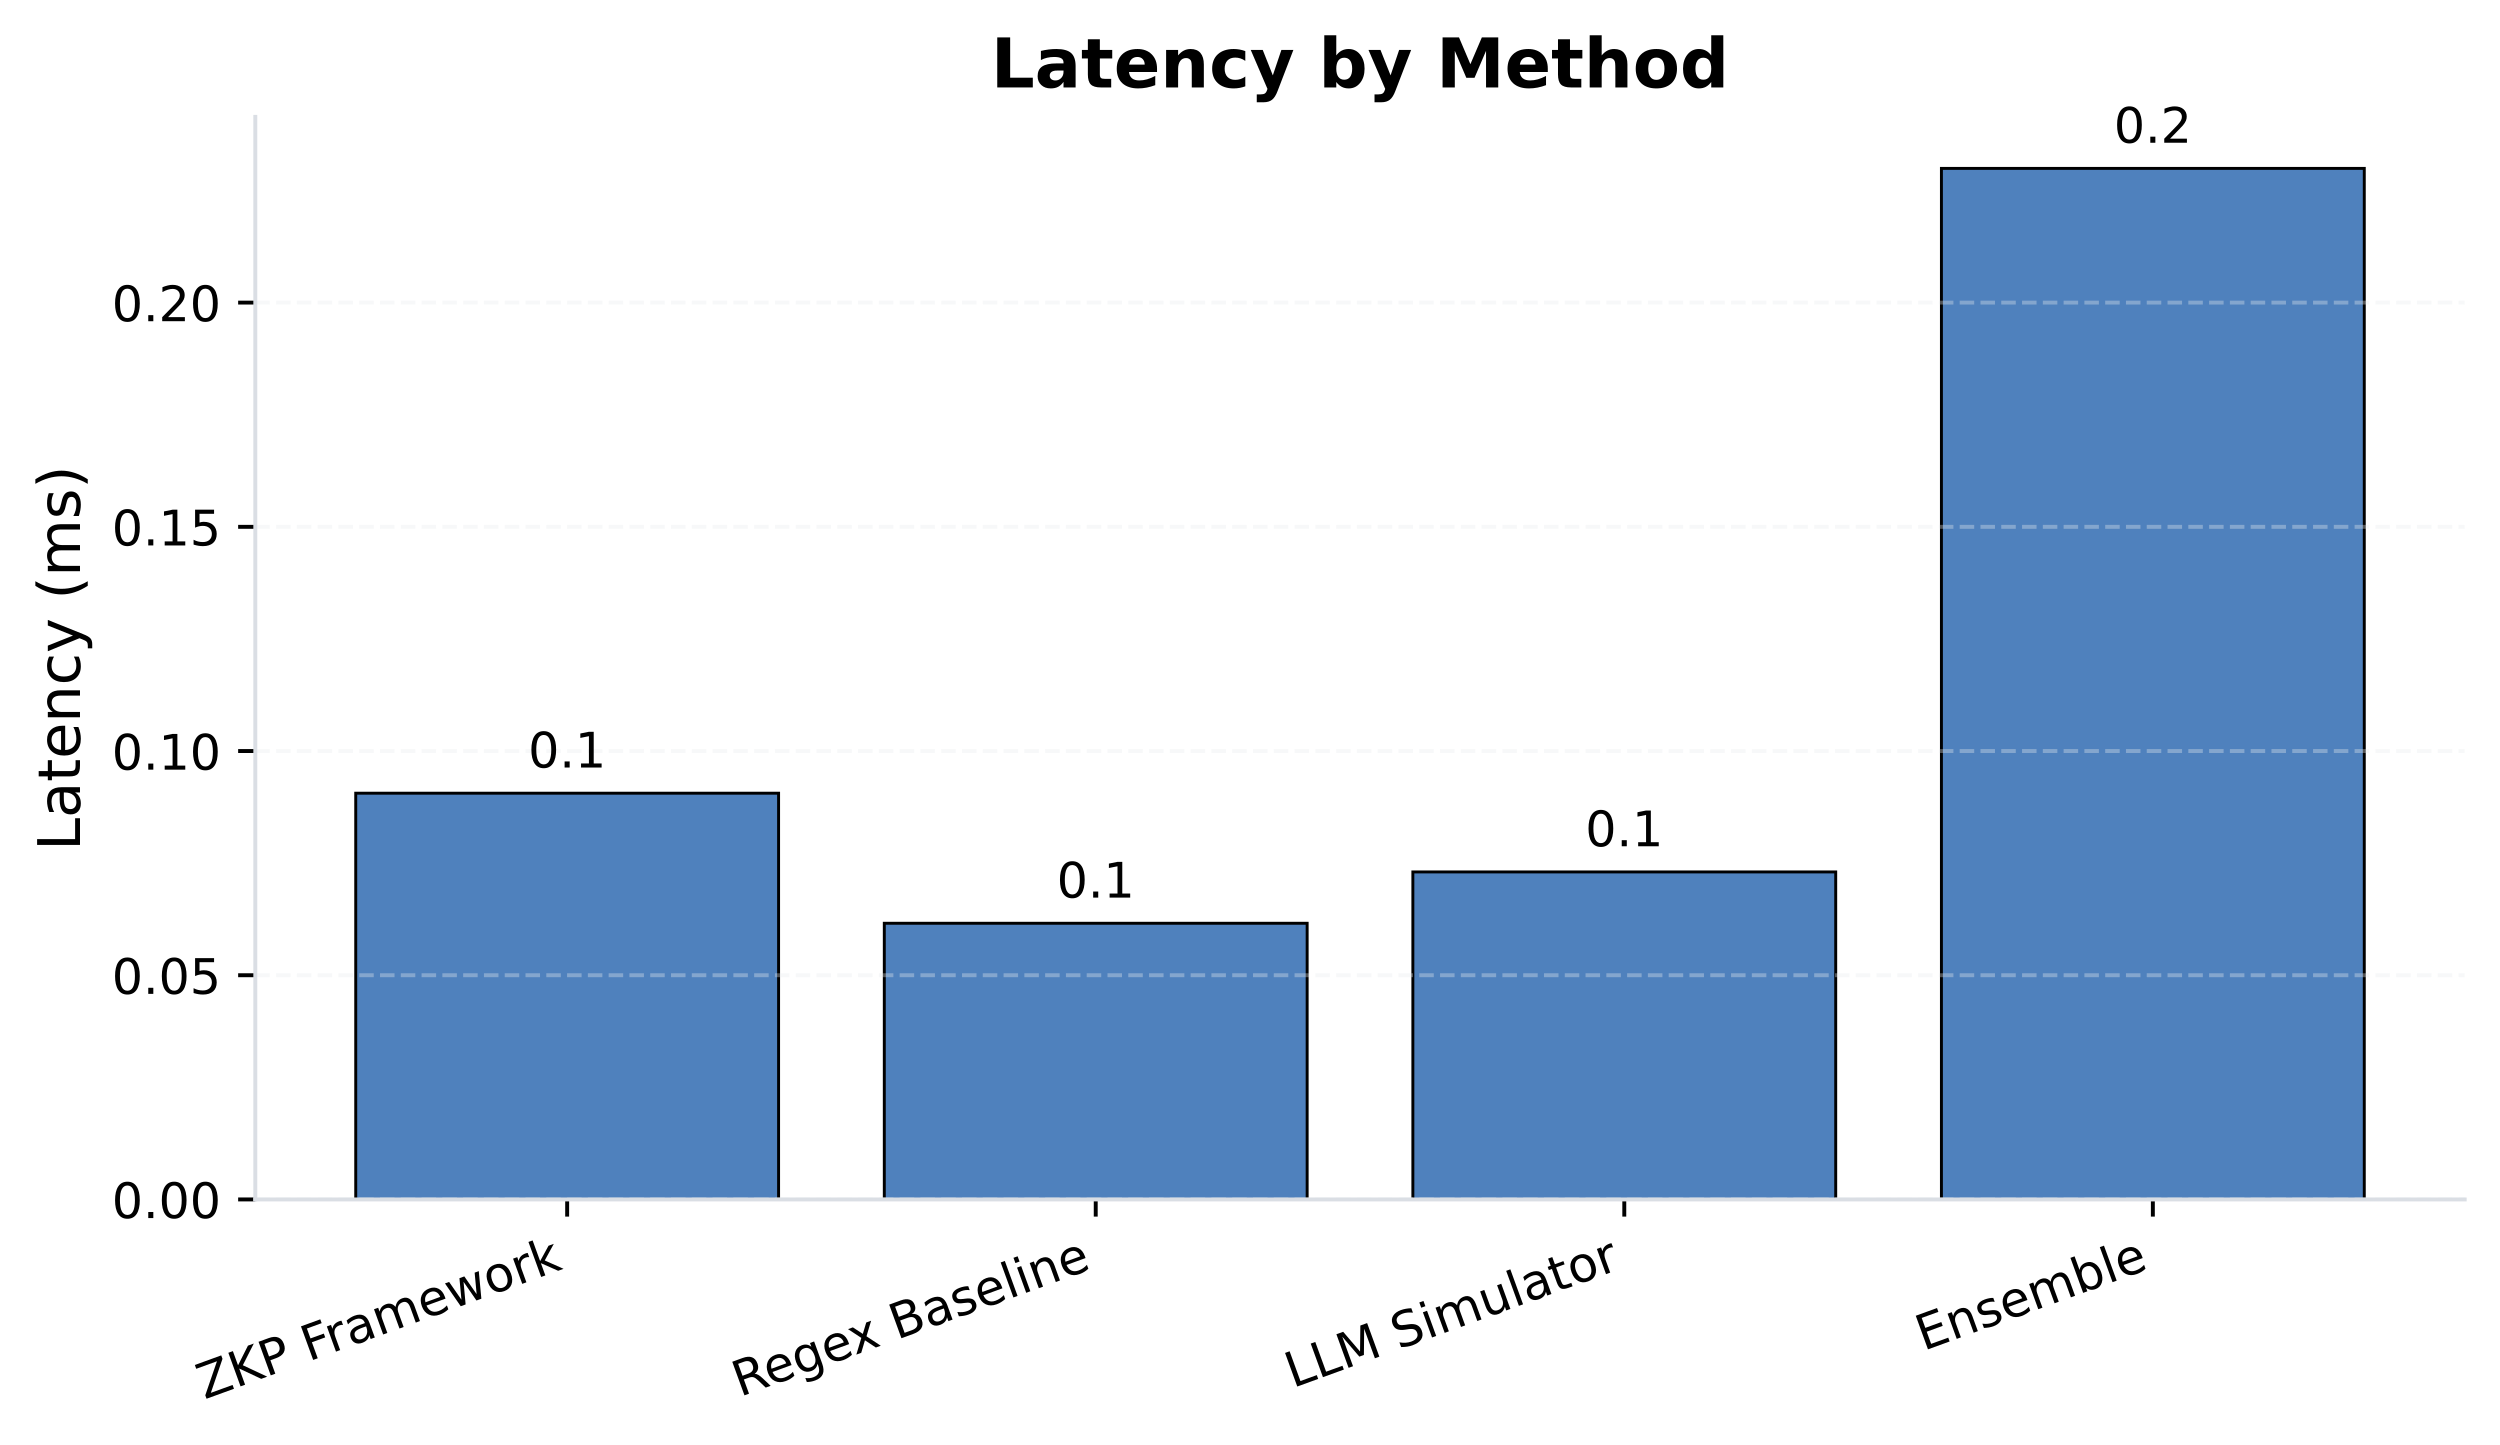
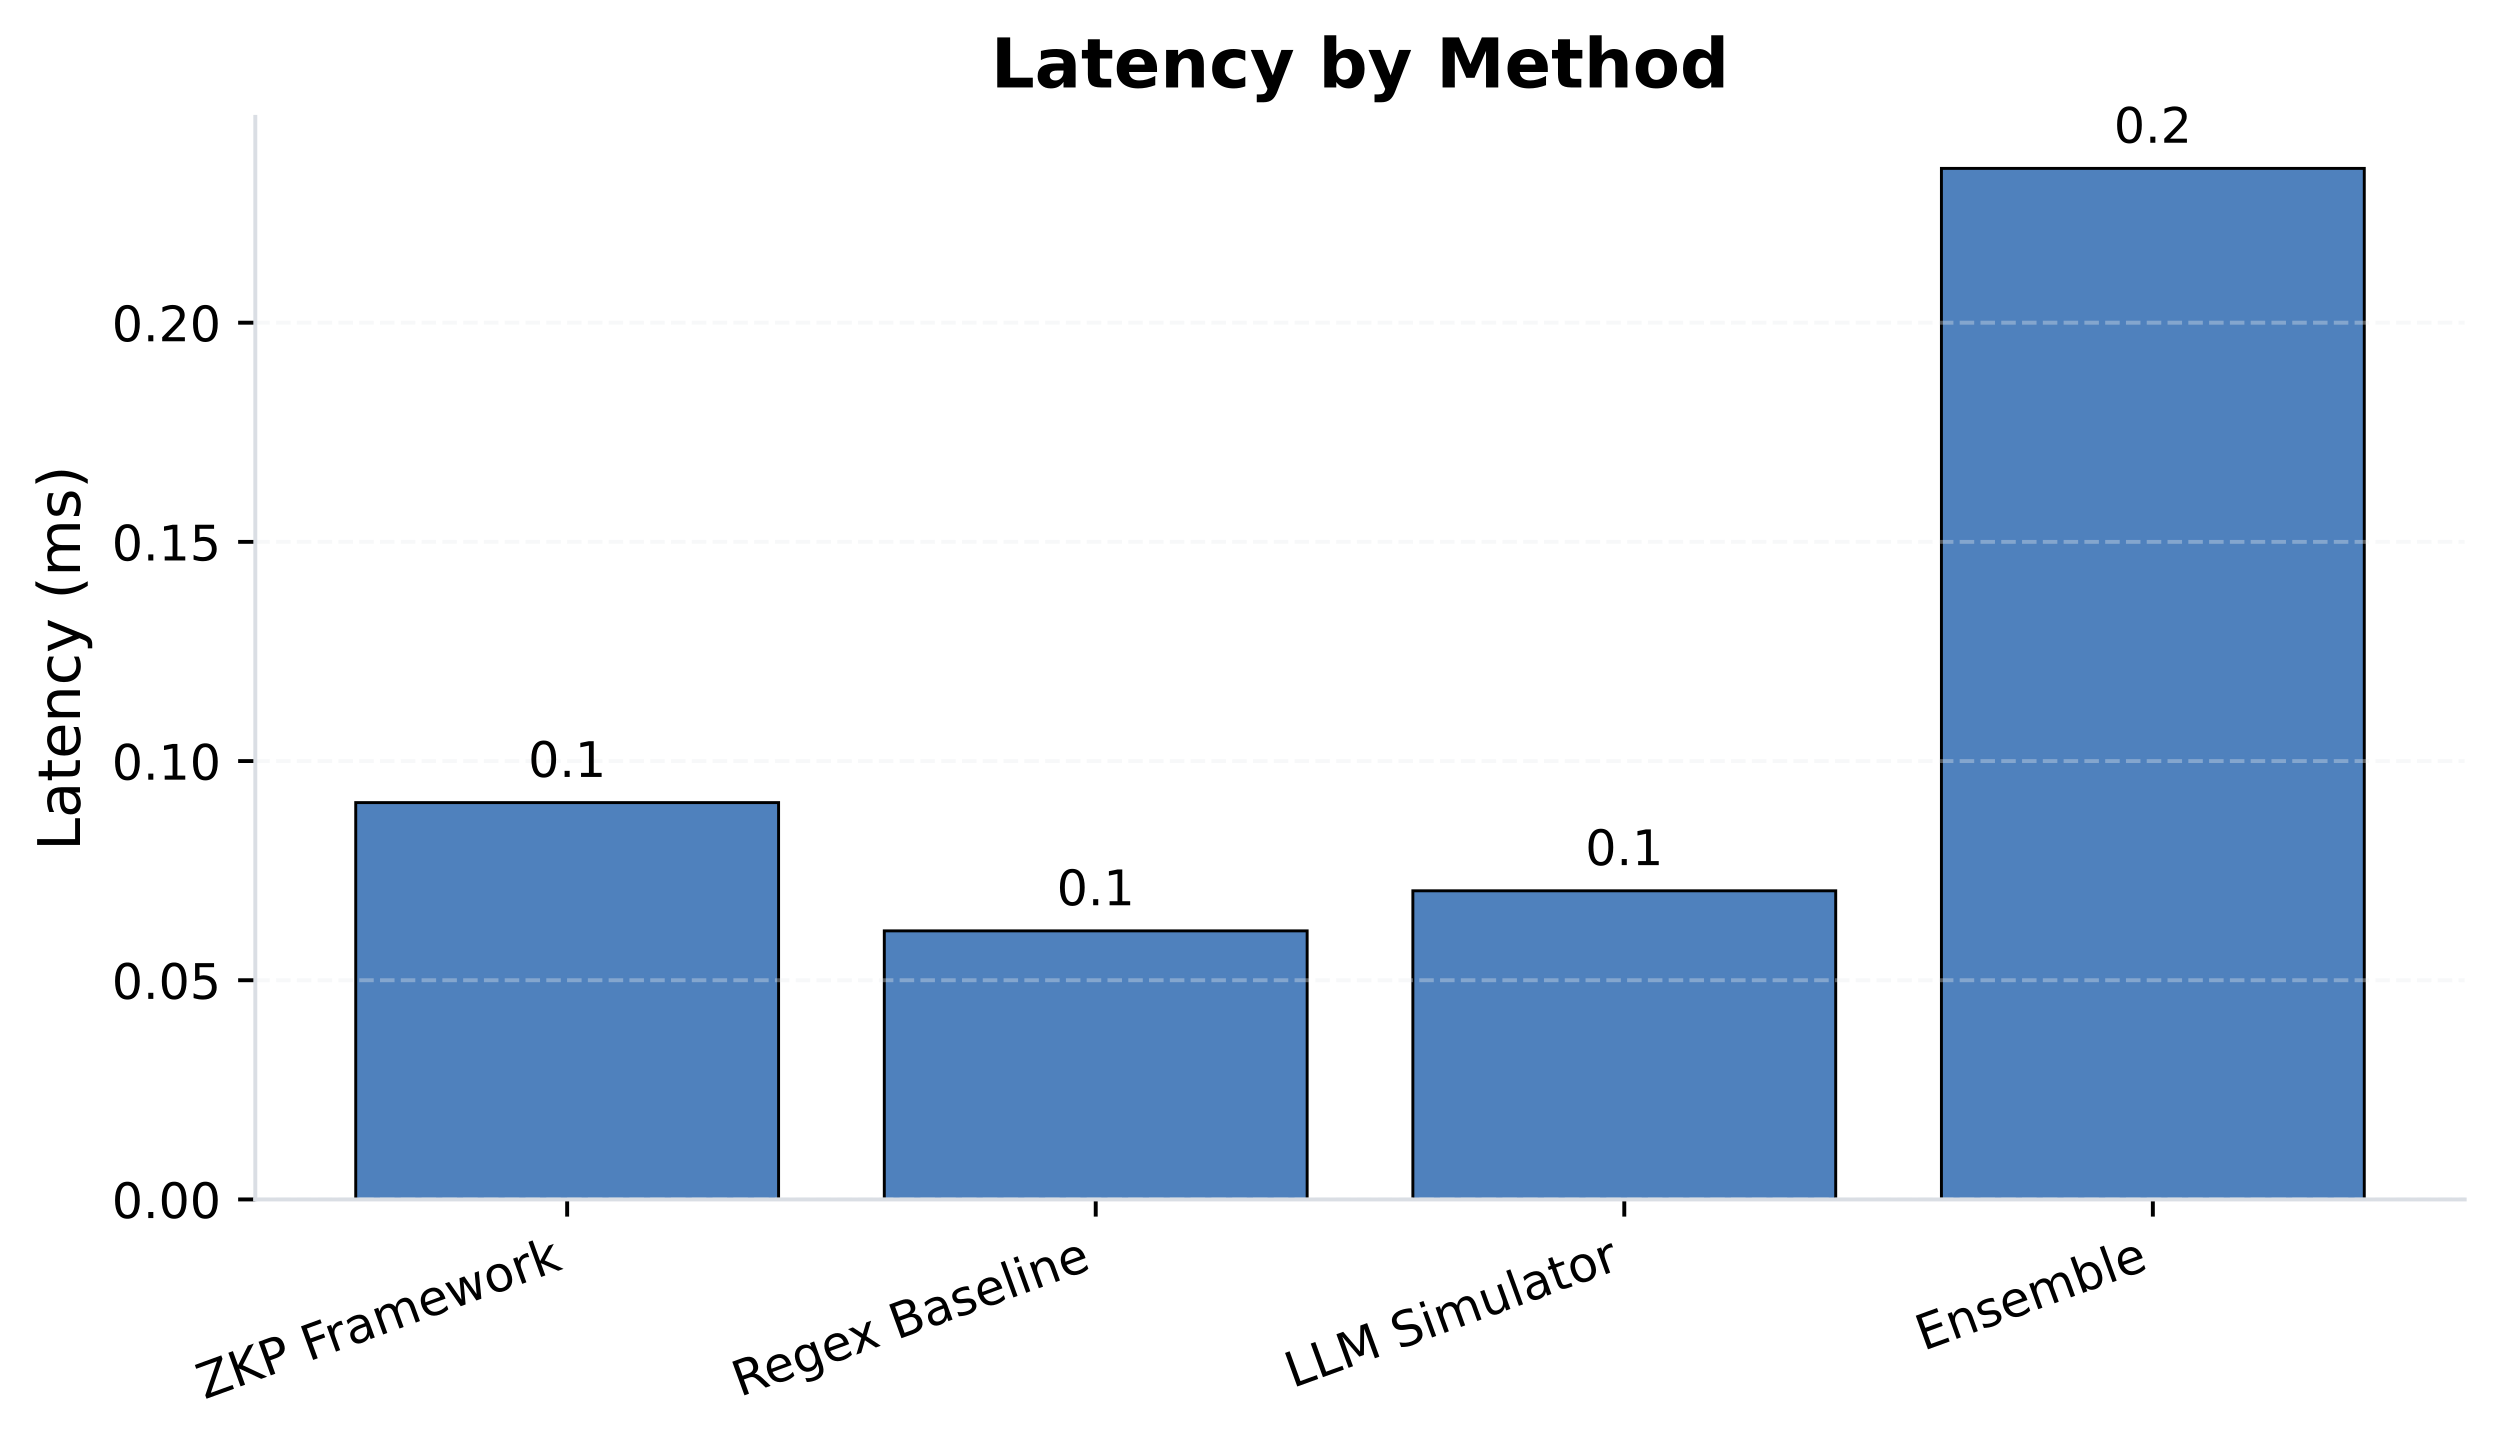
<svg xmlns="http://www.w3.org/2000/svg" xmlns:xlink="http://www.w3.org/1999/xlink" width="509.979pt" height="294.641pt" viewBox="0 0 509.979 294.641" version="1.1">
  <defs>
    <style type="text/css">*{stroke-linejoin: round; stroke-linecap: butt}</style>
  </defs>
  <g id="figure_1">
    <g id="patch_1">
      <path d="M 0 294.641  L 509.979 294.641  L 509.979 0  L 0 0  L 0 294.641  z " style="fill: none" />
    </g>
    <g id="axes_1">
      <g id="patch_2">
        <path d="M 52.079 244.678  L 502.779 244.678  L 502.779 23.838  L 52.079 23.838  L 52.079 244.678  z " style="fill: none" />
      </g>
      <g id="patch_3">
-         <path d="M 72.566 244.678  L 158.824 244.678  L 158.824 161.803  L 72.566 161.803  z " clip-path="url(#p1851fe305d)" style="fill: #4f81bd; stroke: #000000; stroke-width: 0.6; stroke-linejoin: miter" />
+         <path d="M 72.566 244.678  L 158.824 244.678  L 158.824 163.721  L 72.566 163.721  z " clip-path="url(#p5f8db3e284)" style="fill: #4f81bd; stroke: #000000; stroke-width: 0.6; stroke-linejoin: miter" />
      </g>
      <g id="patch_4">
-         <path d="M 180.389 244.678  L 266.647 244.678  L 266.647 188.339  L 180.389 188.339  z " clip-path="url(#p1851fe305d)" style="fill: #4f81bd; stroke: #000000; stroke-width: 0.6; stroke-linejoin: miter" />
+         <path d="M 180.389 244.678  L 266.647 244.678  L 266.647 189.895  L 180.389 189.895  z " clip-path="url(#p5f8db3e284)" style="fill: #4f81bd; stroke: #000000; stroke-width: 0.6; stroke-linejoin: miter" />
      </g>
      <g id="patch_5">
-         <path d="M 288.212 244.678  L 374.47 244.678  L 374.47 177.864  L 288.212 177.864  z " clip-path="url(#p1851fe305d)" style="fill: #4f81bd; stroke: #000000; stroke-width: 0.6; stroke-linejoin: miter" />
+         <path d="M 288.212 244.678  L 374.47 244.678  L 374.47 181.71  L 288.212 181.71  z " clip-path="url(#p5f8db3e284)" style="fill: #4f81bd; stroke: #000000; stroke-width: 0.6; stroke-linejoin: miter" />
      </g>
      <g id="patch_6">
-         <path d="M 396.035 244.678  L 482.293 244.678  L 482.293 34.354  L 396.035 34.354  z " clip-path="url(#p1851fe305d)" style="fill: #4f81bd; stroke: #000000; stroke-width: 0.6; stroke-linejoin: miter" />
+         <path d="M 396.035 244.678  L 482.293 244.678  L 482.293 34.354  L 396.035 34.354  z " clip-path="url(#p5f8db3e284)" style="fill: #4f81bd; stroke: #000000; stroke-width: 0.6; stroke-linejoin: miter" />
      </g>
      <g id="matplotlib.axis_1">
        <g id="xtick_1">
          <g id="line2d_1">
            <defs>
-               <path id="ma8c2091625" d="M 0 0  L 0 3.5  " style="stroke: #000000; stroke-width: 0.8" />
+               <path id="m6bcffbfccd" d="M 0 0  L 0 3.5  " style="stroke: #000000; stroke-width: 0.8" />
            </defs>
            <g>
-               <use xlink:href="#ma8c2091625" x="115.695" y="244.678" style="stroke: #000000; stroke-width: 0.8" />
+               <use xlink:href="#m6bcffbfccd" x="115.695" y="244.678" style="stroke: #000000; stroke-width: 0.8" />
            </g>
          </g>
          <g id="text_1">
            <g transform="translate(41.71257 285.4866) rotate(-20) scale(0.1 -0.1)">
              <defs>
                <path id="DejaVuSans-5a" d="M 359 4666  L 4025 4666  L 4025 4184  L 1075 531  L 4097 531  L 4097 0  L 288 0  L 288 481  L 3238 4134  L 359 4134  L 359 4666  z " transform="scale(0.015625)" />
                <path id="DejaVuSans-4b" d="M 628 4666  L 1259 4666  L 1259 2694  L 3353 4666  L 4166 4666  L 1850 2491  L 4331 0  L 3500 0  L 1259 2247  L 1259 0  L 628 0  L 628 4666  z " transform="scale(0.015625)" />
                <path id="DejaVuSans-50" d="M 1259 4147  L 1259 2394  L 2053 2394  Q 2494 2394 2734 2622  Q 2975 2850 2975 3272  Q 2975 3691 2734 3919  Q 2494 4147 2053 4147  L 1259 4147  z M 628 4666  L 2053 4666  Q 2838 4666 3239 4311  Q 3641 3956 3641 3272  Q 3641 2581 3239 2228  Q 2838 1875 2053 1875  L 1259 1875  L 1259 0  L 628 0  L 628 4666  z " transform="scale(0.015625)" />
                <path id="DejaVuSans-20" transform="scale(0.015625)" />
                <path id="DejaVuSans-46" d="M 628 4666  L 3309 4666  L 3309 4134  L 1259 4134  L 1259 2759  L 3109 2759  L 3109 2228  L 1259 2228  L 1259 0  L 628 0  L 628 4666  z " transform="scale(0.015625)" />
                <path id="DejaVuSans-72" d="M 2631 2963  Q 2534 3019 2420 3045  Q 2306 3072 2169 3072  Q 1681 3072 1420 2755  Q 1159 2438 1159 1844  L 1159 0  L 581 0  L 581 3500  L 1159 3500  L 1159 2956  Q 1341 3275 1631 3429  Q 1922 3584 2338 3584  Q 2397 3584 2469 3576  Q 2541 3569 2628 3553  L 2631 2963  z " transform="scale(0.015625)" />
                <path id="DejaVuSans-61" d="M 2194 1759  Q 1497 1759 1228 1600  Q 959 1441 959 1056  Q 959 750 1161 570  Q 1363 391 1709 391  Q 2188 391 2477 730  Q 2766 1069 2766 1631  L 2766 1759  L 2194 1759  z M 3341 1997  L 3341 0  L 2766 0  L 2766 531  Q 2569 213 2275 61  Q 1981 -91 1556 -91  Q 1019 -91 701 211  Q 384 513 384 1019  Q 384 1609 779 1909  Q 1175 2209 1959 2209  L 2766 2209  L 2766 2266  Q 2766 2663 2505 2880  Q 2244 3097 1772 3097  Q 1472 3097 1187 3025  Q 903 2953 641 2809  L 641 3341  Q 956 3463 1253 3523  Q 1550 3584 1831 3584  Q 2591 3584 2966 3190  Q 3341 2797 3341 1997  z " transform="scale(0.015625)" />
                <path id="DejaVuSans-6d" d="M 3328 2828  Q 3544 3216 3844 3400  Q 4144 3584 4550 3584  Q 5097 3584 5394 3201  Q 5691 2819 5691 2113  L 5691 0  L 5113 0  L 5113 2094  Q 5113 2597 4934 2840  Q 4756 3084 4391 3084  Q 3944 3084 3684 2787  Q 3425 2491 3425 1978  L 3425 0  L 2847 0  L 2847 2094  Q 2847 2600 2669 2842  Q 2491 3084 2119 3084  Q 1678 3084 1418 2786  Q 1159 2488 1159 1978  L 1159 0  L 581 0  L 581 3500  L 1159 3500  L 1159 2956  Q 1356 3278 1631 3431  Q 1906 3584 2284 3584  Q 2666 3584 2933 3390  Q 3200 3197 3328 2828  z " transform="scale(0.015625)" />
                <path id="DejaVuSans-65" d="M 3597 1894  L 3597 1613  L 953 1613  Q 991 1019 1311 708  Q 1631 397 2203 397  Q 2534 397 2845 478  Q 3156 559 3463 722  L 3463 178  Q 3153 47 2828 -22  Q 2503 -91 2169 -91  Q 1331 -91 842 396  Q 353 884 353 1716  Q 353 2575 817 3079  Q 1281 3584 2069 3584  Q 2775 3584 3186 3129  Q 3597 2675 3597 1894  z M 3022 2063  Q 3016 2534 2758 2815  Q 2500 3097 2075 3097  Q 1594 3097 1305 2825  Q 1016 2553 972 2059  L 3022 2063  z " transform="scale(0.015625)" />
                <path id="DejaVuSans-77" d="M 269 3500  L 844 3500  L 1563 769  L 2278 3500  L 2956 3500  L 3675 769  L 4391 3500  L 4966 3500  L 4050 0  L 3372 0  L 2619 2869  L 1863 0  L 1184 0  L 269 3500  z " transform="scale(0.015625)" />
                <path id="DejaVuSans-6f" d="M 1959 3097  Q 1497 3097 1228 2736  Q 959 2375 959 1747  Q 959 1119 1226 758  Q 1494 397 1959 397  Q 2419 397 2687 759  Q 2956 1122 2956 1747  Q 2956 2369 2687 2733  Q 2419 3097 1959 3097  z M 1959 3584  Q 2709 3584 3137 3096  Q 3566 2609 3566 1747  Q 3566 888 3137 398  Q 2709 -91 1959 -91  Q 1206 -91 779 398  Q 353 888 353 1747  Q 353 2609 779 3096  Q 1206 3584 1959 3584  z " transform="scale(0.015625)" />
                <path id="DejaVuSans-6b" d="M 581 4863  L 1159 4863  L 1159 1991  L 2875 3500  L 3609 3500  L 1753 1863  L 3688 0  L 2938 0  L 1159 1709  L 1159 0  L 581 0  L 581 4863  z " transform="scale(0.015625)" />
              </defs>
              <use xlink:href="#DejaVuSans-5a" />
              <use xlink:href="#DejaVuSans-4b" transform="translate(68.50586 0)" />
              <use xlink:href="#DejaVuSans-50" transform="translate(134.082 0)" />
              <use xlink:href="#DejaVuSans-20" transform="translate(194.3848 0)" />
              <use xlink:href="#DejaVuSans-46" transform="translate(226.1719 0)" />
              <use xlink:href="#DejaVuSans-72" transform="translate(276.4414 0)" />
              <use xlink:href="#DejaVuSans-61" transform="translate(317.5547 0)" />
              <use xlink:href="#DejaVuSans-6d" transform="translate(378.834 0)" />
              <use xlink:href="#DejaVuSans-65" transform="translate(476.2461 0)" />
              <use xlink:href="#DejaVuSans-77" transform="translate(537.7695 0)" />
              <use xlink:href="#DejaVuSans-6f" transform="translate(619.5566 0)" />
              <use xlink:href="#DejaVuSans-72" transform="translate(680.7383 0)" />
              <use xlink:href="#DejaVuSans-6b" transform="translate(721.8516 0)" />
            </g>
          </g>
        </g>
        <g id="xtick_2">
          <g id="line2d_2">
            <g>
-               <use xlink:href="#ma8c2091625" x="223.518" y="244.678" style="stroke: #000000; stroke-width: 0.8" />
+               <use xlink:href="#m6bcffbfccd" x="223.518" y="244.678" style="stroke: #000000; stroke-width: 0.8" />
            </g>
          </g>
          <g id="text_2">
            <g transform="translate(150.9451 284.9735) rotate(-20) scale(0.1 -0.1)">
              <defs>
                <path id="DejaVuSans-52" d="M 2841 2188  Q 3044 2119 3236 1894  Q 3428 1669 3622 1275  L 4263 0  L 3584 0  L 2988 1197  Q 2756 1666 2539 1819  Q 2322 1972 1947 1972  L 1259 1972  L 1259 0  L 628 0  L 628 4666  L 2053 4666  Q 2853 4666 3247 4331  Q 3641 3997 3641 3322  Q 3641 2881 3436 2590  Q 3231 2300 2841 2188  z M 1259 4147  L 1259 2491  L 2053 2491  Q 2509 2491 2742 2702  Q 2975 2913 2975 3322  Q 2975 3731 2742 3939  Q 2509 4147 2053 4147  L 1259 4147  z " transform="scale(0.015625)" />
                <path id="DejaVuSans-67" d="M 2906 1791  Q 2906 2416 2648 2759  Q 2391 3103 1925 3103  Q 1463 3103 1205 2759  Q 947 2416 947 1791  Q 947 1169 1205 825  Q 1463 481 1925 481  Q 2391 481 2648 825  Q 2906 1169 2906 1791  z M 3481 434  Q 3481 -459 3084 -895  Q 2688 -1331 1869 -1331  Q 1566 -1331 1297 -1286  Q 1028 -1241 775 -1147  L 775 -588  Q 1028 -725 1275 -790  Q 1522 -856 1778 -856  Q 2344 -856 2625 -561  Q 2906 -266 2906 331  L 2906 616  Q 2728 306 2450 153  Q 2172 0 1784 0  Q 1141 0 747 490  Q 353 981 353 1791  Q 353 2603 747 3093  Q 1141 3584 1784 3584  Q 2172 3584 2450 3431  Q 2728 3278 2906 2969  L 2906 3500  L 3481 3500  L 3481 434  z " transform="scale(0.015625)" />
                <path id="DejaVuSans-78" d="M 3513 3500  L 2247 1797  L 3578 0  L 2900 0  L 1881 1375  L 863 0  L 184 0  L 1544 1831  L 300 3500  L 978 3500  L 1906 2253  L 2834 3500  L 3513 3500  z " transform="scale(0.015625)" />
                <path id="DejaVuSans-42" d="M 1259 2228  L 1259 519  L 2272 519  Q 2781 519 3026 730  Q 3272 941 3272 1375  Q 3272 1813 3026 2020  Q 2781 2228 2272 2228  L 1259 2228  z M 1259 4147  L 1259 2741  L 2194 2741  Q 2656 2741 2882 2914  Q 3109 3088 3109 3444  Q 3109 3797 2882 3972  Q 2656 4147 2194 4147  L 1259 4147  z M 628 4666  L 2241 4666  Q 2963 4666 3353 4366  Q 3744 4066 3744 3513  Q 3744 3084 3544 2831  Q 3344 2578 2956 2516  Q 3422 2416 3680 2098  Q 3938 1781 3938 1306  Q 3938 681 3513 340  Q 3088 0 2303 0  L 628 0  L 628 4666  z " transform="scale(0.015625)" />
                <path id="DejaVuSans-73" d="M 2834 3397  L 2834 2853  Q 2591 2978 2328 3040  Q 2066 3103 1784 3103  Q 1356 3103 1142 2972  Q 928 2841 928 2578  Q 928 2378 1081 2264  Q 1234 2150 1697 2047  L 1894 2003  Q 2506 1872 2764 1633  Q 3022 1394 3022 966  Q 3022 478 2636 193  Q 2250 -91 1575 -91  Q 1294 -91 989 -36  Q 684 19 347 128  L 347 722  Q 666 556 975 473  Q 1284 391 1588 391  Q 1994 391 2212 530  Q 2431 669 2431 922  Q 2431 1156 2273 1281  Q 2116 1406 1581 1522  L 1381 1569  Q 847 1681 609 1914  Q 372 2147 372 2553  Q 372 3047 722 3315  Q 1072 3584 1716 3584  Q 2034 3584 2315 3537  Q 2597 3491 2834 3397  z " transform="scale(0.015625)" />
                <path id="DejaVuSans-6c" d="M 603 4863  L 1178 4863  L 1178 0  L 603 0  L 603 4863  z " transform="scale(0.015625)" />
                <path id="DejaVuSans-69" d="M 603 3500  L 1178 3500  L 1178 0  L 603 0  L 603 3500  z M 603 4863  L 1178 4863  L 1178 4134  L 603 4134  L 603 4863  z " transform="scale(0.015625)" />
                <path id="DejaVuSans-6e" d="M 3513 2113  L 3513 0  L 2938 0  L 2938 2094  Q 2938 2591 2744 2837  Q 2550 3084 2163 3084  Q 1697 3084 1428 2787  Q 1159 2491 1159 1978  L 1159 0  L 581 0  L 581 3500  L 1159 3500  L 1159 2956  Q 1366 3272 1645 3428  Q 1925 3584 2291 3584  Q 2894 3584 3203 3211  Q 3513 2838 3513 2113  z " transform="scale(0.015625)" />
              </defs>
              <use xlink:href="#DejaVuSans-52" />
              <use xlink:href="#DejaVuSans-65" transform="translate(64.98242 0)" />
              <use xlink:href="#DejaVuSans-67" transform="translate(126.5059 0)" />
              <use xlink:href="#DejaVuSans-65" transform="translate(189.9824 0)" />
              <use xlink:href="#DejaVuSans-78" transform="translate(249.7559 0)" />
              <use xlink:href="#DejaVuSans-20" transform="translate(308.9355 0)" />
              <use xlink:href="#DejaVuSans-42" transform="translate(340.7227 0)" />
              <use xlink:href="#DejaVuSans-61" transform="translate(409.3262 0)" />
              <use xlink:href="#DejaVuSans-73" transform="translate(470.6055 0)" />
              <use xlink:href="#DejaVuSans-65" transform="translate(522.7051 0)" />
              <use xlink:href="#DejaVuSans-6c" transform="translate(584.2285 0)" />
              <use xlink:href="#DejaVuSans-69" transform="translate(612.0117 0)" />
              <use xlink:href="#DejaVuSans-6e" transform="translate(639.7949 0)" />
              <use xlink:href="#DejaVuSans-65" transform="translate(703.1738 0)" />
            </g>
          </g>
        </g>
        <g id="xtick_3">
          <g id="line2d_3">
            <g>
-               <use xlink:href="#ma8c2091625" x="331.341" y="244.678" style="stroke: #000000; stroke-width: 0.8" />
+               <use xlink:href="#m6bcffbfccd" x="331.341" y="244.678" style="stroke: #000000; stroke-width: 0.8" />
            </g>
          </g>
          <g id="text_3">
            <g transform="translate(263.7132 283.1737) rotate(-20) scale(0.1 -0.1)">
              <defs>
                <path id="DejaVuSans-4c" d="M 628 4666  L 1259 4666  L 1259 531  L 3531 531  L 3531 0  L 628 0  L 628 4666  z " transform="scale(0.015625)" />
                <path id="DejaVuSans-4d" d="M 628 4666  L 1569 4666  L 2759 1491  L 3956 4666  L 4897 4666  L 4897 0  L 4281 0  L 4281 4097  L 3078 897  L 2444 897  L 1241 4097  L 1241 0  L 628 0  L 628 4666  z " transform="scale(0.015625)" />
                <path id="DejaVuSans-53" d="M 3425 4513  L 3425 3897  Q 3066 4069 2747 4153  Q 2428 4238 2131 4238  Q 1616 4238 1336 4038  Q 1056 3838 1056 3469  Q 1056 3159 1242 3001  Q 1428 2844 1947 2747  L 2328 2669  Q 3034 2534 3370 2195  Q 3706 1856 3706 1288  Q 3706 609 3251 259  Q 2797 -91 1919 -91  Q 1588 -91 1214 -16  Q 841 59 441 206  L 441 856  Q 825 641 1194 531  Q 1563 422 1919 422  Q 2459 422 2753 634  Q 3047 847 3047 1241  Q 3047 1584 2836 1778  Q 2625 1972 2144 2069  L 1759 2144  Q 1053 2284 737 2584  Q 422 2884 422 3419  Q 422 4038 858 4394  Q 1294 4750 2059 4750  Q 2388 4750 2728 4690  Q 3069 4631 3425 4513  z " transform="scale(0.015625)" />
                <path id="DejaVuSans-75" d="M 544 1381  L 544 3500  L 1119 3500  L 1119 1403  Q 1119 906 1312 657  Q 1506 409 1894 409  Q 2359 409 2629 706  Q 2900 1003 2900 1516  L 2900 3500  L 3475 3500  L 3475 0  L 2900 0  L 2900 538  Q 2691 219 2414 64  Q 2138 -91 1772 -91  Q 1169 -91 856 284  Q 544 659 544 1381  z M 1991 3584  L 1991 3584  z " transform="scale(0.015625)" />
                <path id="DejaVuSans-74" d="M 1172 4494  L 1172 3500  L 2356 3500  L 2356 3053  L 1172 3053  L 1172 1153  Q 1172 725 1289 603  Q 1406 481 1766 481  L 2356 481  L 2356 0  L 1766 0  Q 1100 0 847 248  Q 594 497 594 1153  L 594 3053  L 172 3053  L 172 3500  L 594 3500  L 594 4494  L 1172 4494  z " transform="scale(0.015625)" />
              </defs>
              <use xlink:href="#DejaVuSans-4c" />
              <use xlink:href="#DejaVuSans-4c" transform="translate(55.71289 0)" />
              <use xlink:href="#DejaVuSans-4d" transform="translate(111.4258 0)" />
              <use xlink:href="#DejaVuSans-20" transform="translate(197.7051 0)" />
              <use xlink:href="#DejaVuSans-53" transform="translate(229.4922 0)" />
              <use xlink:href="#DejaVuSans-69" transform="translate(292.9688 0)" />
              <use xlink:href="#DejaVuSans-6d" transform="translate(320.752 0)" />
              <use xlink:href="#DejaVuSans-75" transform="translate(418.1641 0)" />
              <use xlink:href="#DejaVuSans-6c" transform="translate(481.543 0)" />
              <use xlink:href="#DejaVuSans-61" transform="translate(509.3262 0)" />
              <use xlink:href="#DejaVuSans-74" transform="translate(570.6055 0)" />
              <use xlink:href="#DejaVuSans-6f" transform="translate(609.8145 0)" />
              <use xlink:href="#DejaVuSans-72" transform="translate(670.9961 0)" />
            </g>
          </g>
        </g>
        <g id="xtick_4">
          <g id="line2d_4">
            <g>
-               <use xlink:href="#ma8c2091625" x="439.164" y="244.678" style="stroke: #000000; stroke-width: 0.8" />
+               <use xlink:href="#m6bcffbfccd" x="439.164" y="244.678" style="stroke: #000000; stroke-width: 0.8" />
            </g>
          </g>
          <g id="text_4">
            <g transform="translate(392.3709 275.5904) rotate(-20) scale(0.1 -0.1)">
              <defs>
                <path id="DejaVuSans-45" d="M 628 4666  L 3578 4666  L 3578 4134  L 1259 4134  L 1259 2753  L 3481 2753  L 3481 2222  L 1259 2222  L 1259 531  L 3634 531  L 3634 0  L 628 0  L 628 4666  z " transform="scale(0.015625)" />
                <path id="DejaVuSans-62" d="M 3116 1747  Q 3116 2381 2855 2742  Q 2594 3103 2138 3103  Q 1681 3103 1420 2742  Q 1159 2381 1159 1747  Q 1159 1113 1420 752  Q 1681 391 2138 391  Q 2594 391 2855 752  Q 3116 1113 3116 1747  z M 1159 2969  Q 1341 3281 1617 3432  Q 1894 3584 2278 3584  Q 2916 3584 3314 3078  Q 3713 2572 3713 1747  Q 3713 922 3314 415  Q 2916 -91 2278 -91  Q 1894 -91 1617 61  Q 1341 213 1159 525  L 1159 0  L 581 0  L 581 4863  L 1159 4863  L 1159 2969  z " transform="scale(0.015625)" />
              </defs>
              <use xlink:href="#DejaVuSans-45" />
              <use xlink:href="#DejaVuSans-6e" transform="translate(63.18359 0)" />
              <use xlink:href="#DejaVuSans-73" transform="translate(126.5625 0)" />
              <use xlink:href="#DejaVuSans-65" transform="translate(178.6621 0)" />
              <use xlink:href="#DejaVuSans-6d" transform="translate(240.1855 0)" />
              <use xlink:href="#DejaVuSans-62" transform="translate(337.5977 0)" />
              <use xlink:href="#DejaVuSans-6c" transform="translate(401.0742 0)" />
              <use xlink:href="#DejaVuSans-65" transform="translate(428.8574 0)" />
            </g>
          </g>
        </g>
      </g>
      <g id="matplotlib.axis_2">
        <g id="ytick_1">
          <g id="line2d_5">
-             <path d="M 52.079 244.678  L 502.779 244.678  " clip-path="url(#p1851fe305d)" style="fill: none; stroke-dasharray: 2.96,1.28; stroke-dashoffset: 0; stroke: #e9ecef; stroke-opacity: 0.35; stroke-width: 0.8" />
+             <path d="M 52.079 244.678  L 502.779 244.678  " clip-path="url(#p5f8db3e284)" style="fill: none; stroke-dasharray: 2.96,1.28; stroke-dashoffset: 0; stroke: #e9ecef; stroke-opacity: 0.35; stroke-width: 0.8" />
          </g>
          <g id="line2d_6">
            <defs>
-               <path id="md76462ee79" d="M 0 0  L -3.5 0  " style="stroke: #000000; stroke-width: 0.8" />
+               <path id="mf0b9b6b12e" d="M 0 0  L -3.5 0  " style="stroke: #000000; stroke-width: 0.8" />
            </defs>
            <g>
-               <use xlink:href="#md76462ee79" x="52.079" y="244.678" style="stroke: #000000; stroke-width: 0.8" />
+               <use xlink:href="#mf0b9b6b12e" x="52.079" y="244.678" style="stroke: #000000; stroke-width: 0.8" />
            </g>
          </g>
          <g id="text_5">
            <g transform="translate(22.81375 248.4771) scale(0.1 -0.1)">
              <defs>
                <path id="DejaVuSans-30" d="M 2034 4250  Q 1547 4250 1301 3770  Q 1056 3291 1056 2328  Q 1056 1369 1301 889  Q 1547 409 2034 409  Q 2525 409 2770 889  Q 3016 1369 3016 2328  Q 3016 3291 2770 3770  Q 2525 4250 2034 4250  z M 2034 4750  Q 2819 4750 3233 4129  Q 3647 3509 3647 2328  Q 3647 1150 3233 529  Q 2819 -91 2034 -91  Q 1250 -91 836 529  Q 422 1150 422 2328  Q 422 3509 836 4129  Q 1250 4750 2034 4750  z " transform="scale(0.015625)" />
                <path id="DejaVuSans-2e" d="M 684 794  L 1344 794  L 1344 0  L 684 0  L 684 794  z " transform="scale(0.015625)" />
              </defs>
              <use xlink:href="#DejaVuSans-30" />
              <use xlink:href="#DejaVuSans-2e" transform="translate(63.62305 0)" />
              <use xlink:href="#DejaVuSans-30" transform="translate(95.41016 0)" />
              <use xlink:href="#DejaVuSans-30" transform="translate(159.0332 0)" />
            </g>
          </g>
        </g>
        <g id="ytick_2">
          <g id="line2d_7">
-             <path d="M 52.079 198.94  L 502.779 198.94  " clip-path="url(#p1851fe305d)" style="fill: none; stroke-dasharray: 2.96,1.28; stroke-dashoffset: 0; stroke: #e9ecef; stroke-opacity: 0.35; stroke-width: 0.8" />
+             <path d="M 52.079 199.964  L 502.779 199.964  " clip-path="url(#p5f8db3e284)" style="fill: none; stroke-dasharray: 2.96,1.28; stroke-dashoffset: 0; stroke: #e9ecef; stroke-opacity: 0.35; stroke-width: 0.8" />
          </g>
          <g id="line2d_8">
            <g>
-               <use xlink:href="#md76462ee79" x="52.079" y="198.94" style="stroke: #000000; stroke-width: 0.8" />
+               <use xlink:href="#mf0b9b6b12e" x="52.079" y="199.964" style="stroke: #000000; stroke-width: 0.8" />
            </g>
          </g>
          <g id="text_6">
-             <g transform="translate(22.81375 202.7397) scale(0.1 -0.1)">
+             <g transform="translate(22.81375 203.7633) scale(0.1 -0.1)">
              <defs>
                <path id="DejaVuSans-35" d="M 691 4666  L 3169 4666  L 3169 4134  L 1269 4134  L 1269 2991  Q 1406 3038 1543 3061  Q 1681 3084 1819 3084  Q 2600 3084 3056 2656  Q 3513 2228 3513 1497  Q 3513 744 3044 326  Q 2575 -91 1722 -91  Q 1428 -91 1123 -41  Q 819 9 494 109  L 494 744  Q 775 591 1075 516  Q 1375 441 1709 441  Q 2250 441 2565 725  Q 2881 1009 2881 1497  Q 2881 1984 2565 2268  Q 2250 2553 1709 2553  Q 1456 2553 1204 2497  Q 953 2441 691 2322  L 691 4666  z " transform="scale(0.015625)" />
              </defs>
              <use xlink:href="#DejaVuSans-30" />
              <use xlink:href="#DejaVuSans-2e" transform="translate(63.62305 0)" />
              <use xlink:href="#DejaVuSans-30" transform="translate(95.41016 0)" />
              <use xlink:href="#DejaVuSans-35" transform="translate(159.0332 0)" />
            </g>
          </g>
        </g>
        <g id="ytick_3">
          <g id="line2d_9">
-             <path d="M 52.079 153.203  L 502.779 153.203  " clip-path="url(#p1851fe305d)" style="fill: none; stroke-dasharray: 2.96,1.28; stroke-dashoffset: 0; stroke: #e9ecef; stroke-opacity: 0.35; stroke-width: 0.8" />
+             <path d="M 52.079 155.25  L 502.779 155.25  " clip-path="url(#p5f8db3e284)" style="fill: none; stroke-dasharray: 2.96,1.28; stroke-dashoffset: 0; stroke: #e9ecef; stroke-opacity: 0.35; stroke-width: 0.8" />
          </g>
          <g id="line2d_10">
            <g>
-               <use xlink:href="#md76462ee79" x="52.079" y="153.203" style="stroke: #000000; stroke-width: 0.8" />
+               <use xlink:href="#mf0b9b6b12e" x="52.079" y="155.25" style="stroke: #000000; stroke-width: 0.8" />
            </g>
          </g>
          <g id="text_7">
-             <g transform="translate(22.81375 157.0022) scale(0.1 -0.1)">
+             <g transform="translate(22.81375 159.0496) scale(0.1 -0.1)">
              <defs>
                <path id="DejaVuSans-31" d="M 794 531  L 1825 531  L 1825 4091  L 703 3866  L 703 4441  L 1819 4666  L 2450 4666  L 2450 531  L 3481 531  L 3481 0  L 794 0  L 794 531  z " transform="scale(0.015625)" />
              </defs>
              <use xlink:href="#DejaVuSans-30" />
              <use xlink:href="#DejaVuSans-2e" transform="translate(63.62305 0)" />
              <use xlink:href="#DejaVuSans-31" transform="translate(95.41016 0)" />
              <use xlink:href="#DejaVuSans-30" transform="translate(159.0332 0)" />
            </g>
          </g>
        </g>
        <g id="ytick_4">
          <g id="line2d_11">
-             <path d="M 52.079 107.466  L 502.779 107.466  " clip-path="url(#p1851fe305d)" style="fill: none; stroke-dasharray: 2.96,1.28; stroke-dashoffset: 0; stroke: #e9ecef; stroke-opacity: 0.35; stroke-width: 0.8" />
+             <path d="M 52.079 110.537  L 502.779 110.537  " clip-path="url(#p5f8db3e284)" style="fill: none; stroke-dasharray: 2.96,1.28; stroke-dashoffset: 0; stroke: #e9ecef; stroke-opacity: 0.35; stroke-width: 0.8" />
          </g>
          <g id="line2d_12">
            <g>
-               <use xlink:href="#md76462ee79" x="52.079" y="107.466" style="stroke: #000000; stroke-width: 0.8" />
+               <use xlink:href="#mf0b9b6b12e" x="52.079" y="110.537" style="stroke: #000000; stroke-width: 0.8" />
            </g>
          </g>
          <g id="text_8">
-             <g transform="translate(22.81375 111.2648) scale(0.1 -0.1)">
+             <g transform="translate(22.81375 114.3358) scale(0.1 -0.1)">
              <use xlink:href="#DejaVuSans-30" />
              <use xlink:href="#DejaVuSans-2e" transform="translate(63.62305 0)" />
              <use xlink:href="#DejaVuSans-31" transform="translate(95.41016 0)" />
              <use xlink:href="#DejaVuSans-35" transform="translate(159.0332 0)" />
            </g>
          </g>
        </g>
        <g id="ytick_5">
          <g id="line2d_13">
-             <path d="M 52.079 61.728  L 502.779 61.728  " clip-path="url(#p1851fe305d)" style="fill: none; stroke-dasharray: 2.96,1.28; stroke-dashoffset: 0; stroke: #e9ecef; stroke-opacity: 0.35; stroke-width: 0.8" />
+             <path d="M 52.079 65.823  L 502.779 65.823  " clip-path="url(#p5f8db3e284)" style="fill: none; stroke-dasharray: 2.96,1.28; stroke-dashoffset: 0; stroke: #e9ecef; stroke-opacity: 0.35; stroke-width: 0.8" />
          </g>
          <g id="line2d_14">
            <g>
-               <use xlink:href="#md76462ee79" x="52.079" y="61.728" style="stroke: #000000; stroke-width: 0.8" />
+               <use xlink:href="#mf0b9b6b12e" x="52.079" y="65.823" style="stroke: #000000; stroke-width: 0.8" />
            </g>
          </g>
          <g id="text_9">
-             <g transform="translate(22.81375 65.52731) scale(0.1 -0.1)">
+             <g transform="translate(22.81375 69.62208) scale(0.1 -0.1)">
              <defs>
                <path id="DejaVuSans-32" d="M 1228 531  L 3431 531  L 3431 0  L 469 0  L 469 531  Q 828 903 1448 1529  Q 2069 2156 2228 2338  Q 2531 2678 2651 2914  Q 2772 3150 2772 3378  Q 2772 3750 2511 3984  Q 2250 4219 1831 4219  Q 1534 4219 1204 4116  Q 875 4013 500 3803  L 500 4441  Q 881 4594 1212 4672  Q 1544 4750 1819 4750  Q 2544 4750 2975 4387  Q 3406 4025 3406 3419  Q 3406 3131 3298 2873  Q 3191 2616 2906 2266  Q 2828 2175 2409 1742  Q 1991 1309 1228 531  z " transform="scale(0.015625)" />
              </defs>
              <use xlink:href="#DejaVuSans-30" />
              <use xlink:href="#DejaVuSans-2e" transform="translate(63.62305 0)" />
              <use xlink:href="#DejaVuSans-32" transform="translate(95.41016 0)" />
              <use xlink:href="#DejaVuSans-30" transform="translate(159.0332 0)" />
            </g>
          </g>
        </g>
        <g id="text_10">
          <g transform="translate(16.31812 173.5335) rotate(-90) scale(0.12 -0.12)">
            <defs>
              <path id="DejaVuSans-63" d="M 3122 3366  L 3122 2828  Q 2878 2963 2633 3030  Q 2388 3097 2138 3097  Q 1578 3097 1268 2742  Q 959 2388 959 1747  Q 959 1106 1268 751  Q 1578 397 2138 397  Q 2388 397 2633 464  Q 2878 531 3122 666  L 3122 134  Q 2881 22 2623 -34  Q 2366 -91 2075 -91  Q 1284 -91 818 406  Q 353 903 353 1747  Q 353 2603 823 3093  Q 1294 3584 2113 3584  Q 2378 3584 2631 3529  Q 2884 3475 3122 3366  z " transform="scale(0.015625)" />
              <path id="DejaVuSans-79" d="M 2059 -325  Q 1816 -950 1584 -1140  Q 1353 -1331 966 -1331  L 506 -1331  L 506 -850  L 844 -850  Q 1081 -850 1212 -737  Q 1344 -625 1503 -206  L 1606 56  L 191 3500  L 800 3500  L 1894 763  L 2988 3500  L 3597 3500  L 2059 -325  z " transform="scale(0.015625)" />
              <path id="DejaVuSans-28" d="M 1984 4856  Q 1566 4138 1362 3434  Q 1159 2731 1159 2009  Q 1159 1288 1364 580  Q 1569 -128 1984 -844  L 1484 -844  Q 1016 -109 783 600  Q 550 1309 550 2009  Q 550 2706 781 3412  Q 1013 4119 1484 4856  L 1984 4856  z " transform="scale(0.015625)" />
              <path id="DejaVuSans-29" d="M 513 4856  L 1013 4856  Q 1481 4119 1714 3412  Q 1947 2706 1947 2009  Q 1947 1309 1714 600  Q 1481 -109 1013 -844  L 513 -844  Q 928 -128 1133 580  Q 1338 1288 1338 2009  Q 1338 2731 1133 3434  Q 928 4138 513 4856  z " transform="scale(0.015625)" />
            </defs>
            <use xlink:href="#DejaVuSans-4c" />
            <use xlink:href="#DejaVuSans-61" transform="translate(55.71289 0)" />
            <use xlink:href="#DejaVuSans-74" transform="translate(116.9922 0)" />
            <use xlink:href="#DejaVuSans-65" transform="translate(156.2012 0)" />
            <use xlink:href="#DejaVuSans-6e" transform="translate(217.7246 0)" />
            <use xlink:href="#DejaVuSans-63" transform="translate(281.1035 0)" />
            <use xlink:href="#DejaVuSans-79" transform="translate(336.084 0)" />
            <use xlink:href="#DejaVuSans-20" transform="translate(395.2637 0)" />
            <use xlink:href="#DejaVuSans-28" transform="translate(427.0508 0)" />
            <use xlink:href="#DejaVuSans-6d" transform="translate(466.0645 0)" />
            <use xlink:href="#DejaVuSans-73" transform="translate(563.4766 0)" />
            <use xlink:href="#DejaVuSans-29" transform="translate(615.5762 0)" />
          </g>
        </g>
      </g>
      <g id="patch_7">
        <path d="M 52.079 244.678  L 52.079 23.838  " style="fill: none; stroke: #dadee4; stroke-width: 0.8; stroke-linejoin: miter; stroke-linecap: square" />
      </g>
      <g id="patch_8">
        <path d="M 52.079 244.678  L 502.779 244.678  " style="fill: none; stroke: #dadee4; stroke-width: 0.8; stroke-linejoin: miter; stroke-linecap: square" />
      </g>
      <g id="text_11">
-         <g transform="translate(107.7434 156.5684) scale(0.1 -0.1)">
+         <g transform="translate(107.7434 158.4868) scale(0.1 -0.1)">
          <use xlink:href="#DejaVuSans-30" />
          <use xlink:href="#DejaVuSans-2e" transform="translate(63.62305 0)" />
          <use xlink:href="#DejaVuSans-31" transform="translate(95.41016 0)" />
        </g>
      </g>
      <g id="text_12">
-         <g transform="translate(215.5663 183.1048) scale(0.1 -0.1)">
+         <g transform="translate(215.5663 184.6603) scale(0.1 -0.1)">
          <use xlink:href="#DejaVuSans-30" />
          <use xlink:href="#DejaVuSans-2e" transform="translate(63.62305 0)" />
          <use xlink:href="#DejaVuSans-31" transform="translate(95.41016 0)" />
        </g>
      </g>
      <g id="text_13">
-         <g transform="translate(323.3893 172.6298) scale(0.1 -0.1)">
+         <g transform="translate(323.3893 176.4751) scale(0.1 -0.1)">
          <use xlink:href="#DejaVuSans-30" />
          <use xlink:href="#DejaVuSans-2e" transform="translate(63.62305 0)" />
          <use xlink:href="#DejaVuSans-31" transform="translate(95.41016 0)" />
        </g>
      </g>
      <g id="text_14">
        <g transform="translate(431.2123 29.11946) scale(0.1 -0.1)">
          <use xlink:href="#DejaVuSans-30" />
          <use xlink:href="#DejaVuSans-2e" transform="translate(63.62305 0)" />
          <use xlink:href="#DejaVuSans-32" transform="translate(95.41016 0)" />
        </g>
      </g>
      <g id="text_15">
        <g transform="translate(202.1455 17.83781) scale(0.14 -0.14)">
          <defs>
            <path id="DejaVuSans-Bold-4c" d="M 588 4666  L 1791 4666  L 1791 909  L 3903 909  L 3903 0  L 588 0  L 588 4666  z " transform="scale(0.015625)" />
            <path id="DejaVuSans-Bold-61" d="M 2106 1575  Q 1756 1575 1579 1456  Q 1403 1338 1403 1106  Q 1403 894 1545 773  Q 1688 653 1941 653  Q 2256 653 2472 879  Q 2688 1106 2688 1447  L 2688 1575  L 2106 1575  z M 3816 1997  L 3816 0  L 2688 0  L 2688 519  Q 2463 200 2181 54  Q 1900 -91 1497 -91  Q 953 -91 614 226  Q 275 544 275 1050  Q 275 1666 698 1953  Q 1122 2241 2028 2241  L 2688 2241  L 2688 2328  Q 2688 2594 2478 2717  Q 2269 2841 1825 2841  Q 1466 2841 1156 2769  Q 847 2697 581 2553  L 581 3406  Q 941 3494 1303 3539  Q 1666 3584 2028 3584  Q 2975 3584 3395 3211  Q 3816 2838 3816 1997  z " transform="scale(0.015625)" />
            <path id="DejaVuSans-Bold-74" d="M 1759 4494  L 1759 3500  L 2913 3500  L 2913 2700  L 1759 2700  L 1759 1216  Q 1759 972 1856 886  Q 1953 800 2241 800  L 2816 800  L 2816 0  L 1856 0  Q 1194 0 917 276  Q 641 553 641 1216  L 641 2700  L 84 2700  L 84 3500  L 641 3500  L 641 4494  L 1759 4494  z " transform="scale(0.015625)" />
            <path id="DejaVuSans-Bold-65" d="M 4031 1759  L 4031 1441  L 1416 1441  Q 1456 1047 1700 850  Q 1944 653 2381 653  Q 2734 653 3104 758  Q 3475 863 3866 1075  L 3866 213  Q 3469 63 3072 -14  Q 2675 -91 2278 -91  Q 1328 -91 801 392  Q 275 875 275 1747  Q 275 2603 792 3093  Q 1309 3584 2216 3584  Q 3041 3584 3536 3087  Q 4031 2591 4031 1759  z M 2881 2131  Q 2881 2450 2695 2645  Q 2509 2841 2209 2841  Q 1884 2841 1681 2658  Q 1478 2475 1428 2131  L 2881 2131  z " transform="scale(0.015625)" />
            <path id="DejaVuSans-Bold-6e" d="M 4056 2131  L 4056 0  L 2931 0  L 2931 347  L 2931 1631  Q 2931 2084 2911 2256  Q 2891 2428 2841 2509  Q 2775 2619 2662 2680  Q 2550 2741 2406 2741  Q 2056 2741 1856 2470  Q 1656 2200 1656 1722  L 1656 0  L 538 0  L 538 3500  L 1656 3500  L 1656 2988  Q 1909 3294 2193 3439  Q 2478 3584 2822 3584  Q 3428 3584 3742 3212  Q 4056 2841 4056 2131  z " transform="scale(0.015625)" />
            <path id="DejaVuSans-Bold-63" d="M 3366 3391  L 3366 2478  Q 3138 2634 2908 2709  Q 2678 2784 2431 2784  Q 1963 2784 1702 2511  Q 1441 2238 1441 1747  Q 1441 1256 1702 982  Q 1963 709 2431 709  Q 2694 709 2930 787  Q 3166 866 3366 1019  L 3366 103  Q 3103 6 2833 -42  Q 2563 -91 2291 -91  Q 1344 -91 809 395  Q 275 881 275 1747  Q 275 2613 809 3098  Q 1344 3584 2291 3584  Q 2566 3584 2833 3536  Q 3100 3488 3366 3391  z " transform="scale(0.015625)" />
            <path id="DejaVuSans-Bold-79" d="M 78 3500  L 1197 3500  L 2138 1125  L 2938 3500  L 4056 3500  L 2584 -331  Q 2363 -916 2067 -1148  Q 1772 -1381 1288 -1381  L 641 -1381  L 641 -647  L 991 -647  Q 1275 -647 1404 -556  Q 1534 -466 1606 -231  L 1638 -134  L 78 3500  z " transform="scale(0.015625)" />
            <path id="DejaVuSans-Bold-20" transform="scale(0.015625)" />
            <path id="DejaVuSans-Bold-62" d="M 2400 722  Q 2759 722 2948 984  Q 3138 1247 3138 1747  Q 3138 2247 2948 2509  Q 2759 2772 2400 2772  Q 2041 2772 1848 2508  Q 1656 2244 1656 1747  Q 1656 1250 1848 986  Q 2041 722 2400 722  z M 1656 2988  Q 1888 3294 2169 3439  Q 2450 3584 2816 3584  Q 3463 3584 3878 3070  Q 4294 2556 4294 1747  Q 4294 938 3878 423  Q 3463 -91 2816 -91  Q 2450 -91 2169 54  Q 1888 200 1656 506  L 1656 0  L 538 0  L 538 4863  L 1656 4863  L 1656 2988  z " transform="scale(0.015625)" />
            <path id="DejaVuSans-Bold-4d" d="M 588 4666  L 2119 4666  L 3181 2169  L 4250 4666  L 5778 4666  L 5778 0  L 4641 0  L 4641 3413  L 3566 897  L 2803 897  L 1728 3413  L 1728 0  L 588 0  L 588 4666  z " transform="scale(0.015625)" />
            <path id="DejaVuSans-Bold-68" d="M 4056 2131  L 4056 0  L 2931 0  L 2931 347  L 2931 1625  Q 2931 2084 2911 2256  Q 2891 2428 2841 2509  Q 2775 2619 2662 2680  Q 2550 2741 2406 2741  Q 2056 2741 1856 2470  Q 1656 2200 1656 1722  L 1656 0  L 538 0  L 538 4863  L 1656 4863  L 1656 2988  Q 1909 3294 2193 3439  Q 2478 3584 2822 3584  Q 3428 3584 3742 3212  Q 4056 2841 4056 2131  z " transform="scale(0.015625)" />
            <path id="DejaVuSans-Bold-6f" d="M 2203 2784  Q 1831 2784 1636 2517  Q 1441 2250 1441 1747  Q 1441 1244 1636 976  Q 1831 709 2203 709  Q 2569 709 2762 976  Q 2956 1244 2956 1747  Q 2956 2250 2762 2517  Q 2569 2784 2203 2784  z M 2203 3584  Q 3106 3584 3614 3096  Q 4122 2609 4122 1747  Q 4122 884 3614 396  Q 3106 -91 2203 -91  Q 1297 -91 786 396  Q 275 884 275 1747  Q 275 2609 786 3096  Q 1297 3584 2203 3584  z " transform="scale(0.015625)" />
            <path id="DejaVuSans-Bold-64" d="M 2919 2988  L 2919 4863  L 4044 4863  L 4044 0  L 2919 0  L 2919 506  Q 2688 197 2409 53  Q 2131 -91 1766 -91  Q 1119 -91 703 423  Q 288 938 288 1747  Q 288 2556 703 3070  Q 1119 3584 1766 3584  Q 2128 3584 2408 3439  Q 2688 3294 2919 2988  z M 2181 722  Q 2541 722 2730 984  Q 2919 1247 2919 1747  Q 2919 2247 2730 2509  Q 2541 2772 2181 2772  Q 1825 2772 1636 2509  Q 1447 2247 1447 1747  Q 1447 1247 1636 984  Q 1825 722 2181 722  z " transform="scale(0.015625)" />
          </defs>
          <use xlink:href="#DejaVuSans-Bold-4c" />
          <use xlink:href="#DejaVuSans-Bold-61" transform="translate(63.7207 0)" />
          <use xlink:href="#DejaVuSans-Bold-74" transform="translate(131.2012 0)" />
          <use xlink:href="#DejaVuSans-Bold-65" transform="translate(179.0039 0)" />
          <use xlink:href="#DejaVuSans-Bold-6e" transform="translate(246.8262 0)" />
          <use xlink:href="#DejaVuSans-Bold-63" transform="translate(318.0176 0)" />
          <use xlink:href="#DejaVuSans-Bold-79" transform="translate(377.2949 0)" />
          <use xlink:href="#DejaVuSans-Bold-20" transform="translate(442.4805 0)" />
          <use xlink:href="#DejaVuSans-Bold-62" transform="translate(477.2949 0)" />
          <use xlink:href="#DejaVuSans-Bold-79" transform="translate(548.877 0)" />
          <use xlink:href="#DejaVuSans-Bold-20" transform="translate(614.0625 0)" />
          <use xlink:href="#DejaVuSans-Bold-4d" transform="translate(648.877 0)" />
          <use xlink:href="#DejaVuSans-Bold-65" transform="translate(748.3887 0)" />
          <use xlink:href="#DejaVuSans-Bold-74" transform="translate(816.2109 0)" />
          <use xlink:href="#DejaVuSans-Bold-68" transform="translate(864.0137 0)" />
          <use xlink:href="#DejaVuSans-Bold-6f" transform="translate(935.2051 0)" />
          <use xlink:href="#DejaVuSans-Bold-64" transform="translate(1003.906 0)" />
        </g>
      </g>
    </g>
  </g>
  <defs>
-     <clipPath id="p1851fe305d">
+     <clipPath id="p5f8db3e284">
      <rect x="52.079" y="23.838" width="450.7" height="220.84" />
    </clipPath>
  </defs>
</svg>
